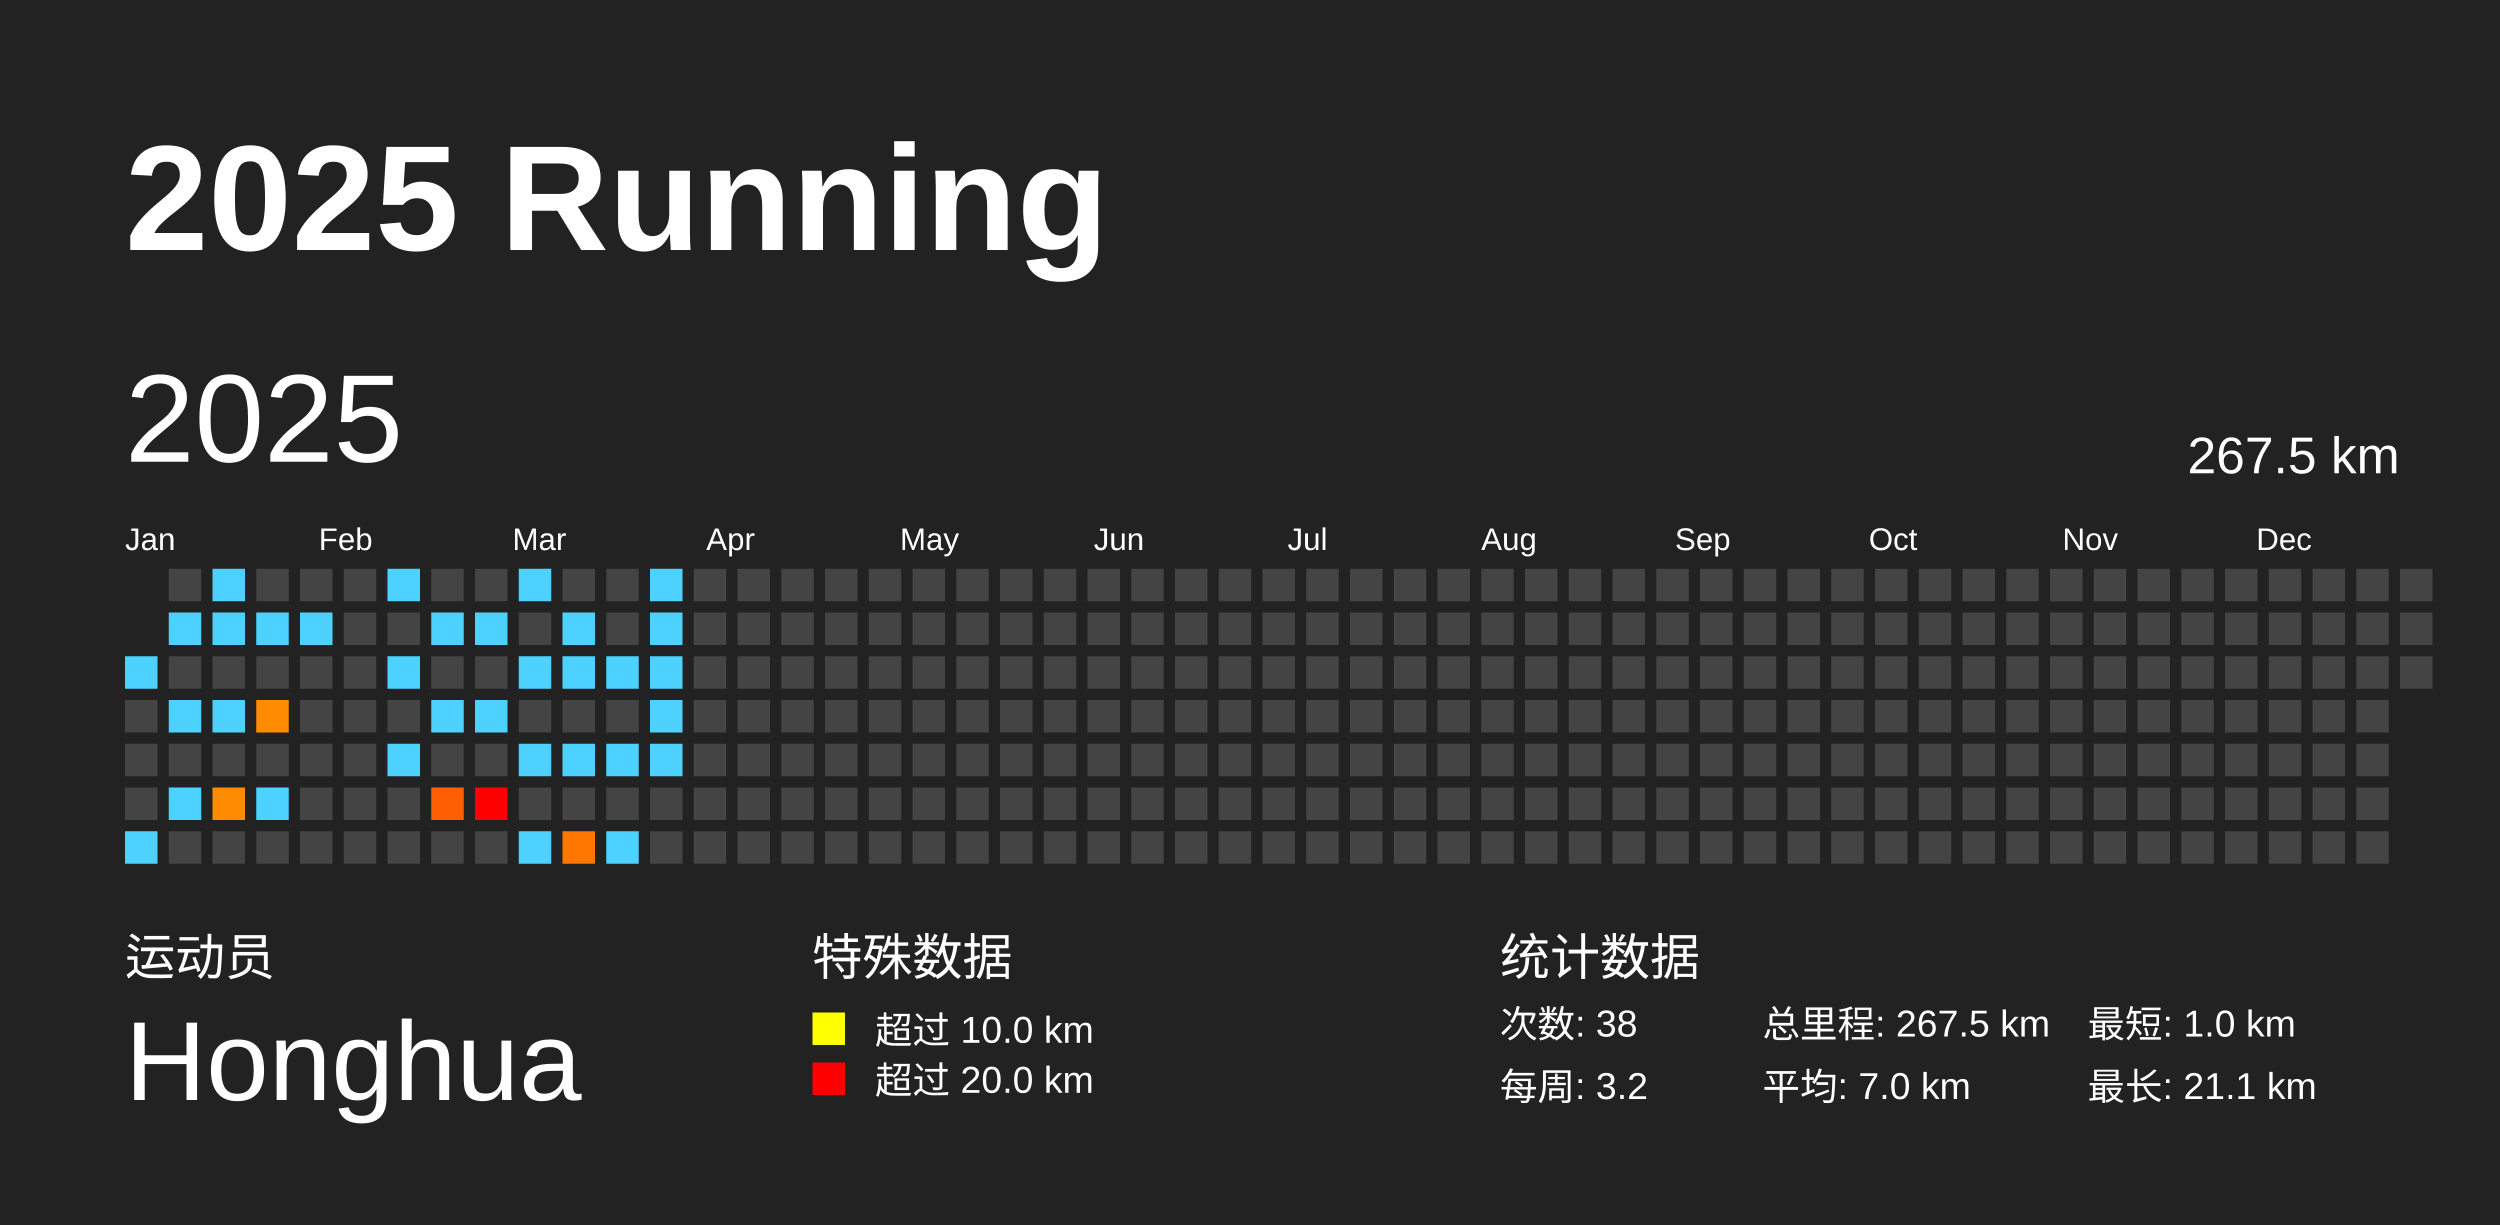
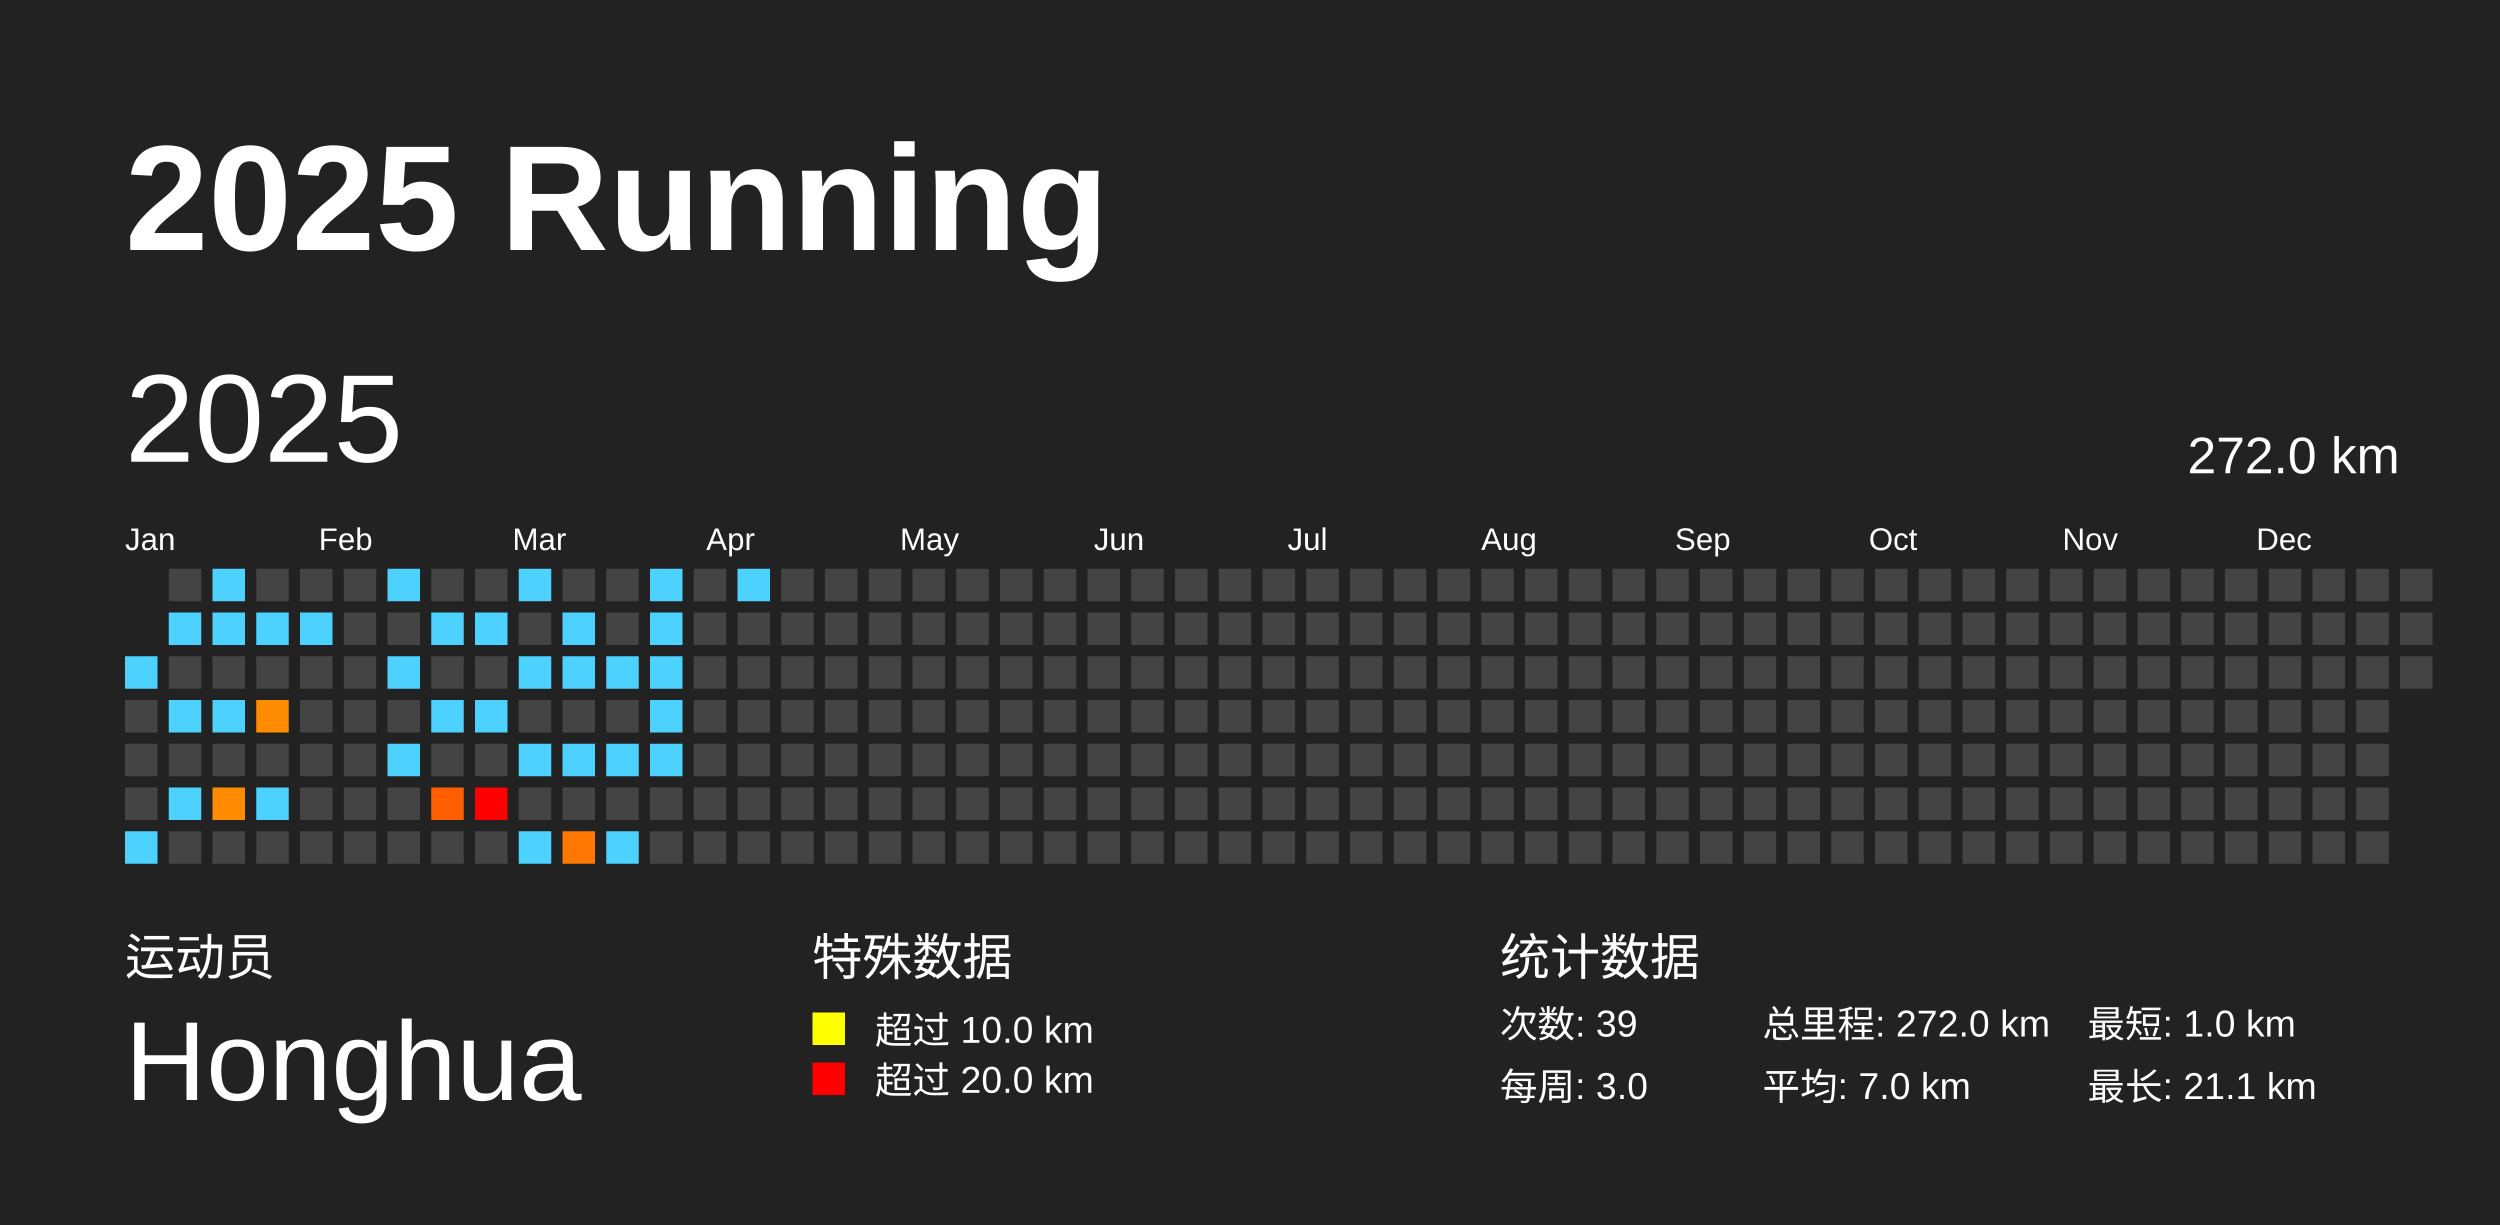
<svg xmlns="http://www.w3.org/2000/svg" baseProfile="full" height="98mm" version="1.1" viewBox="0,0,200,98" width="200mm">
  <defs />
  <rect fill="#222222" height="98" width="200" x="0" y="0" />
  <text fill="#FFFFFF" style="font-size:12px; font-family:Arial; font-weight:bold;" x="10" y="20">2025 Running</text>
  <text fill="#FFFFFF" style="font-size:4px; font-family:Arial" x="10" y="78">运动员</text>
  <text fill="#FFFFFF" style="font-size:9px; font-family:Arial" x="10" y="88">Honghua</text>
  <text fill="#FFFFFF" style="font-size:4px; font-family:Arial" x="65" y="78">特殊数据</text>
  <rect fill="yellow" height="2.6" width="2.6" x="65" y="81" />
  <text fill="#FFFFFF" style="font-size:3px; font-family:Arial" x="70" y="83.5">超过 10.0 km</text>
  <rect fill="red" height="2.6" width="2.6" x="65" y="85" />
  <text fill="#FFFFFF" style="font-size:3px; font-family:Arial" x="70" y="87.5">超过 20.0 km</text>
  <text fill="#FFFFFF" style="font-size:4px; font-family:Arial" x="120" y="78">统计数据</text>
-   <text fill="#FFFFFF" style="font-size:3px; font-family:Arial" x="120" y="83">次数: 38</text>
-   <text fill="#FFFFFF" style="font-size:3px; font-family:Arial" x="120" y="88">每周: 3.2</text>
-   <text fill="#FFFFFF" style="font-size:3px; font-family:Arial" x="141" y="83">总里程: 267.5 km</text>
+   <text fill="#FFFFFF" style="font-size:3px; font-family:Arial" x="120" y="83">次数: 39</text>
+   <text fill="#FFFFFF" style="font-size:3px; font-family:Arial" x="120" y="88">每周: 3.0</text>
+   <text fill="#FFFFFF" style="font-size:3px; font-family:Arial" x="141" y="83">总里程: 272.0 km</text>
  <text fill="#FFFFFF" style="font-size:3px; font-family:Arial" x="141" y="88">平均: 7.0 km</text>
  <text fill="#FFFFFF" style="font-size:3px; font-family:Arial" x="167" y="83">最短: 1.0 km</text>
  <text fill="#FFFFFF" style="font-size:3px; font-family:Arial" x="167" y="88">最长: 21.1 km</text>
  <text dominant-baseline="hanging" fill="#FFFFFF" style="font-size:10.0px; font-family:Arial;" x="10" y="30">2025</text>
-   <text dominant-baseline="hanging" fill="#FFFFFF" style="font-size:4.125px; font-family:Arial;" x="175" y="35">267.5 km</text>
+   <text dominant-baseline="hanging" fill="#FFFFFF" style="font-size:4.125px; font-family:Arial;" x="175" y="35">272.0 km</text>
  <text fill="#FFFFFF" style="font-size:2.5px; font-family:Arial" x="10.0" y="44">Jan</text>
  <text fill="#FFFFFF" style="font-size:2.5px; font-family:Arial" x="25.5" y="44">Feb</text>
  <text fill="#FFFFFF" style="font-size:2.5px; font-family:Arial" x="41.0" y="44">Mar</text>
  <text fill="#FFFFFF" style="font-size:2.5px; font-family:Arial" x="56.5" y="44">Apr</text>
  <text fill="#FFFFFF" style="font-size:2.5px; font-family:Arial" x="72.0" y="44">May</text>
  <text fill="#FFFFFF" style="font-size:2.5px; font-family:Arial" x="87.5" y="44">Jun</text>
  <text fill="#FFFFFF" style="font-size:2.5px; font-family:Arial" x="103.0" y="44">Jul</text>
  <text fill="#FFFFFF" style="font-size:2.5px; font-family:Arial" x="118.5" y="44">Aug</text>
  <text fill="#FFFFFF" style="font-size:2.5px; font-family:Arial" x="134.0" y="44">Sep</text>
  <text fill="#FFFFFF" style="font-size:2.5px; font-family:Arial" x="149.5" y="44">Oct</text>
  <text fill="#FFFFFF" style="font-size:2.5px; font-family:Arial" x="165.0" y="44">Nov</text>
  <text fill="#FFFFFF" style="font-size:2.5px; font-family:Arial" x="180.5" y="44">Dec</text>
  <rect fill="#4dd2ff" height="2.6" width="2.6" x="10.0" y="52.5" />
  <rect fill="#444444" height="2.6" width="2.6" x="10.0" y="56.0" />
  <rect fill="#444444" height="2.6" width="2.6" x="10.0" y="59.5" />
  <rect fill="#444444" height="2.6" width="2.6" x="10.0" y="63.0" />
  <rect fill="#4dd2ff" height="2.6" width="2.6" x="10.0" y="66.5" />
  <rect fill="#444444" height="2.6" width="2.6" x="13.5" y="45.5" />
  <rect fill="#4dd2ff" height="2.6" width="2.6" x="13.5" y="49.0" />
  <rect fill="#444444" height="2.6" width="2.6" x="13.5" y="52.5" />
  <rect fill="#4dd2ff" height="2.6" width="2.6" x="13.5" y="56.0" />
  <rect fill="#444444" height="2.6" width="2.6" x="13.5" y="59.5" />
  <rect fill="#4dd2ff" height="2.6" width="2.6" x="13.5" y="63.0" />
  <rect fill="#444444" height="2.6" width="2.6" x="13.5" y="66.5" />
  <rect fill="#4dd2ff" height="2.6" width="2.6" x="17.0" y="45.5" />
  <rect fill="#4dd2ff" height="2.6" width="2.6" x="17.0" y="49.0" />
  <rect fill="#444444" height="2.6" width="2.6" x="17.0" y="52.5" />
  <rect fill="#4dd2ff" height="2.6" width="2.6" x="17.0" y="56.0" />
  <rect fill="#444444" height="2.6" width="2.6" x="17.0" y="59.5" />
  <rect fill="#ff8c00" height="2.6" width="2.6" x="17.0" y="63.0" />
  <rect fill="#444444" height="2.6" width="2.6" x="17.0" y="66.5" />
  <rect fill="#444444" height="2.6" width="2.6" x="20.5" y="45.5" />
  <rect fill="#4dd2ff" height="2.6" width="2.6" x="20.5" y="49.0" />
  <rect fill="#444444" height="2.6" width="2.6" x="20.5" y="52.5" />
  <rect fill="#ff8c00" height="2.6" width="2.6" x="20.5" y="56.0" />
  <rect fill="#444444" height="2.6" width="2.6" x="20.5" y="59.5" />
  <rect fill="#4dd2ff" height="2.6" width="2.6" x="20.5" y="63.0" />
  <rect fill="#444444" height="2.6" width="2.6" x="20.5" y="66.5" />
  <rect fill="#444444" height="2.6" width="2.6" x="24.0" y="45.5" />
  <rect fill="#4dd2ff" height="2.6" width="2.6" x="24.0" y="49.0" />
  <rect fill="#444444" height="2.6" width="2.6" x="24.0" y="52.5" />
  <rect fill="#444444" height="2.6" width="2.6" x="24.0" y="56.0" />
  <rect fill="#444444" height="2.6" width="2.6" x="24.0" y="59.5" />
  <rect fill="#444444" height="2.6" width="2.6" x="24.0" y="63.0" />
  <rect fill="#444444" height="2.6" width="2.6" x="24.0" y="66.5" />
  <rect fill="#444444" height="2.6" width="2.6" x="27.5" y="45.5" />
  <rect fill="#444444" height="2.6" width="2.6" x="27.5" y="49.0" />
  <rect fill="#444444" height="2.6" width="2.6" x="27.5" y="52.5" />
  <rect fill="#444444" height="2.6" width="2.6" x="27.5" y="56.0" />
  <rect fill="#444444" height="2.6" width="2.6" x="27.5" y="59.5" />
  <rect fill="#444444" height="2.6" width="2.6" x="27.5" y="63.0" />
  <rect fill="#444444" height="2.6" width="2.6" x="27.5" y="66.5" />
  <rect fill="#4dd2ff" height="2.6" width="2.6" x="31.0" y="45.5" />
  <rect fill="#444444" height="2.6" width="2.6" x="31.0" y="49.0" />
  <rect fill="#4dd2ff" height="2.6" width="2.6" x="31.0" y="52.5" />
  <rect fill="#444444" height="2.6" width="2.6" x="31.0" y="56.0" />
  <rect fill="#4dd2ff" height="2.6" width="2.6" x="31.0" y="59.5" />
  <rect fill="#444444" height="2.6" width="2.6" x="31.0" y="63.0" />
  <rect fill="#444444" height="2.6" width="2.6" x="31.0" y="66.5" />
  <rect fill="#444444" height="2.6" width="2.6" x="34.5" y="45.5" />
  <rect fill="#4dd2ff" height="2.6" width="2.6" x="34.5" y="49.0" />
  <rect fill="#444444" height="2.6" width="2.6" x="34.5" y="52.5" />
  <rect fill="#4dd2ff" height="2.6" width="2.6" x="34.5" y="56.0" />
  <rect fill="#444444" height="2.6" width="2.6" x="34.5" y="59.5" />
  <rect fill="#ff5f00" height="2.6" width="2.6" x="34.5" y="63.0" />
  <rect fill="#444444" height="2.6" width="2.6" x="34.5" y="66.5" />
  <rect fill="#444444" height="2.6" width="2.6" x="38.0" y="45.5" />
  <rect fill="#4dd2ff" height="2.6" width="2.6" x="38.0" y="49.0" />
  <rect fill="#444444" height="2.6" width="2.6" x="38.0" y="52.5" />
  <rect fill="#4dd2ff" height="2.6" width="2.6" x="38.0" y="56.0" />
  <rect fill="#444444" height="2.6" width="2.6" x="38.0" y="59.5" />
  <rect fill="red" height="2.6" width="2.6" x="38.0" y="63.0" />
  <rect fill="#444444" height="2.6" width="2.6" x="38.0" y="66.5" />
  <rect fill="#4dd2ff" height="2.6" width="2.6" x="41.5" y="45.5" />
  <rect fill="#444444" height="2.6" width="2.6" x="41.5" y="49.0" />
  <rect fill="#4dd2ff" height="2.6" width="2.6" x="41.5" y="52.5" />
  <rect fill="#444444" height="2.6" width="2.6" x="41.5" y="56.0" />
  <rect fill="#4dd2ff" height="2.6" width="2.6" x="41.5" y="59.5" />
  <rect fill="#444444" height="2.6" width="2.6" x="41.5" y="63.0" />
  <rect fill="#4dd2ff" height="2.6" width="2.6" x="41.5" y="66.5" />
  <rect fill="#444444" height="2.6" width="2.6" x="45.0" y="45.5" />
  <rect fill="#4dd2ff" height="2.6" width="2.6" x="45.0" y="49.0" />
  <rect fill="#4dd2ff" height="2.6" width="2.6" x="45.0" y="52.5" />
  <rect fill="#444444" height="2.6" width="2.6" x="45.0" y="56.0" />
  <rect fill="#4dd2ff" height="2.6" width="2.6" x="45.0" y="59.5" />
  <rect fill="#444444" height="2.6" width="2.6" x="45.0" y="63.0" />
  <rect fill="#ff7700" height="2.6" width="2.6" x="45.0" y="66.5" />
  <rect fill="#444444" height="2.6" width="2.6" x="48.5" y="45.5" />
  <rect fill="#444444" height="2.6" width="2.6" x="48.5" y="49.0" />
  <rect fill="#4dd2ff" height="2.6" width="2.6" x="48.5" y="52.5" />
  <rect fill="#444444" height="2.6" width="2.6" x="48.5" y="56.0" />
  <rect fill="#4dd2ff" height="2.6" width="2.6" x="48.5" y="59.5" />
  <rect fill="#444444" height="2.6" width="2.6" x="48.5" y="63.0" />
  <rect fill="#4dd2ff" height="2.6" width="2.6" x="48.5" y="66.5" />
  <rect fill="#4dd2ff" height="2.6" width="2.6" x="52.0" y="45.5" />
  <rect fill="#4dd2ff" height="2.6" width="2.6" x="52.0" y="49.0" />
  <rect fill="#4dd2ff" height="2.6" width="2.6" x="52.0" y="52.5" />
  <rect fill="#4dd2ff" height="2.6" width="2.6" x="52.0" y="56.0" />
  <rect fill="#4dd2ff" height="2.6" width="2.6" x="52.0" y="59.5" />
  <rect fill="#444444" height="2.6" width="2.6" x="52.0" y="63.0" />
  <rect fill="#444444" height="2.6" width="2.6" x="52.0" y="66.5" />
  <rect fill="#444444" height="2.6" width="2.6" x="55.5" y="45.5" />
  <rect fill="#444444" height="2.6" width="2.6" x="55.5" y="49.0" />
  <rect fill="#444444" height="2.6" width="2.6" x="55.5" y="52.5" />
  <rect fill="#444444" height="2.6" width="2.6" x="55.5" y="56.0" />
  <rect fill="#444444" height="2.6" width="2.6" x="55.5" y="59.5" />
  <rect fill="#444444" height="2.6" width="2.6" x="55.5" y="63.0" />
  <rect fill="#444444" height="2.6" width="2.6" x="55.5" y="66.5" />
-   <rect fill="#444444" height="2.6" width="2.6" x="59.0" y="45.5" />
+   <rect fill="#4dd2ff" height="2.6" width="2.6" x="59.0" y="45.5" />
  <rect fill="#444444" height="2.6" width="2.6" x="59.0" y="49.0" />
  <rect fill="#444444" height="2.6" width="2.6" x="59.0" y="52.5" />
  <rect fill="#444444" height="2.6" width="2.6" x="59.0" y="56.0" />
  <rect fill="#444444" height="2.6" width="2.6" x="59.0" y="59.5" />
  <rect fill="#444444" height="2.6" width="2.6" x="59.0" y="63.0" />
  <rect fill="#444444" height="2.6" width="2.6" x="59.0" y="66.5" />
  <rect fill="#444444" height="2.6" width="2.6" x="62.5" y="45.5" />
  <rect fill="#444444" height="2.6" width="2.6" x="62.5" y="49.0" />
  <rect fill="#444444" height="2.6" width="2.6" x="62.5" y="52.5" />
  <rect fill="#444444" height="2.6" width="2.6" x="62.5" y="56.0" />
  <rect fill="#444444" height="2.6" width="2.6" x="62.5" y="59.5" />
  <rect fill="#444444" height="2.6" width="2.6" x="62.5" y="63.0" />
  <rect fill="#444444" height="2.6" width="2.6" x="62.5" y="66.5" />
  <rect fill="#444444" height="2.6" width="2.6" x="66.0" y="45.5" />
  <rect fill="#444444" height="2.6" width="2.6" x="66.0" y="49.0" />
  <rect fill="#444444" height="2.6" width="2.6" x="66.0" y="52.5" />
  <rect fill="#444444" height="2.6" width="2.6" x="66.0" y="56.0" />
  <rect fill="#444444" height="2.6" width="2.6" x="66.0" y="59.5" />
  <rect fill="#444444" height="2.6" width="2.6" x="66.0" y="63.0" />
  <rect fill="#444444" height="2.6" width="2.6" x="66.0" y="66.5" />
  <rect fill="#444444" height="2.6" width="2.6" x="69.5" y="45.5" />
  <rect fill="#444444" height="2.6" width="2.6" x="69.5" y="49.0" />
  <rect fill="#444444" height="2.6" width="2.6" x="69.5" y="52.5" />
  <rect fill="#444444" height="2.6" width="2.6" x="69.5" y="56.0" />
  <rect fill="#444444" height="2.6" width="2.6" x="69.5" y="59.5" />
  <rect fill="#444444" height="2.6" width="2.6" x="69.5" y="63.0" />
  <rect fill="#444444" height="2.6" width="2.6" x="69.5" y="66.5" />
  <rect fill="#444444" height="2.6" width="2.6" x="73.0" y="45.5" />
  <rect fill="#444444" height="2.6" width="2.6" x="73.0" y="49.0" />
  <rect fill="#444444" height="2.6" width="2.6" x="73.0" y="52.5" />
  <rect fill="#444444" height="2.6" width="2.6" x="73.0" y="56.0" />
  <rect fill="#444444" height="2.6" width="2.6" x="73.0" y="59.5" />
  <rect fill="#444444" height="2.6" width="2.6" x="73.0" y="63.0" />
  <rect fill="#444444" height="2.6" width="2.6" x="73.0" y="66.5" />
  <rect fill="#444444" height="2.6" width="2.6" x="76.5" y="45.5" />
  <rect fill="#444444" height="2.6" width="2.6" x="76.5" y="49.0" />
  <rect fill="#444444" height="2.6" width="2.6" x="76.5" y="52.5" />
  <rect fill="#444444" height="2.6" width="2.6" x="76.5" y="56.0" />
  <rect fill="#444444" height="2.6" width="2.6" x="76.5" y="59.5" />
  <rect fill="#444444" height="2.6" width="2.6" x="76.5" y="63.0" />
  <rect fill="#444444" height="2.6" width="2.6" x="76.5" y="66.5" />
  <rect fill="#444444" height="2.6" width="2.6" x="80.0" y="45.5" />
  <rect fill="#444444" height="2.6" width="2.6" x="80.0" y="49.0" />
  <rect fill="#444444" height="2.6" width="2.6" x="80.0" y="52.5" />
  <rect fill="#444444" height="2.6" width="2.6" x="80.0" y="56.0" />
  <rect fill="#444444" height="2.6" width="2.6" x="80.0" y="59.5" />
  <rect fill="#444444" height="2.6" width="2.6" x="80.0" y="63.0" />
  <rect fill="#444444" height="2.6" width="2.6" x="80.0" y="66.5" />
  <rect fill="#444444" height="2.6" width="2.6" x="83.5" y="45.5" />
  <rect fill="#444444" height="2.6" width="2.6" x="83.5" y="49.0" />
  <rect fill="#444444" height="2.6" width="2.6" x="83.5" y="52.5" />
  <rect fill="#444444" height="2.6" width="2.6" x="83.5" y="56.0" />
  <rect fill="#444444" height="2.6" width="2.6" x="83.5" y="59.5" />
  <rect fill="#444444" height="2.6" width="2.6" x="83.5" y="63.0" />
  <rect fill="#444444" height="2.6" width="2.6" x="83.5" y="66.5" />
  <rect fill="#444444" height="2.6" width="2.6" x="87.0" y="45.5" />
  <rect fill="#444444" height="2.6" width="2.6" x="87.0" y="49.0" />
  <rect fill="#444444" height="2.6" width="2.6" x="87.0" y="52.5" />
  <rect fill="#444444" height="2.6" width="2.6" x="87.0" y="56.0" />
  <rect fill="#444444" height="2.6" width="2.6" x="87.0" y="59.5" />
  <rect fill="#444444" height="2.6" width="2.6" x="87.0" y="63.0" />
  <rect fill="#444444" height="2.6" width="2.6" x="87.0" y="66.5" />
  <rect fill="#444444" height="2.6" width="2.6" x="90.5" y="45.5" />
  <rect fill="#444444" height="2.6" width="2.6" x="90.5" y="49.0" />
  <rect fill="#444444" height="2.6" width="2.6" x="90.5" y="52.5" />
  <rect fill="#444444" height="2.6" width="2.6" x="90.5" y="56.0" />
  <rect fill="#444444" height="2.6" width="2.6" x="90.5" y="59.5" />
  <rect fill="#444444" height="2.6" width="2.6" x="90.5" y="63.0" />
  <rect fill="#444444" height="2.6" width="2.6" x="90.5" y="66.5" />
  <rect fill="#444444" height="2.6" width="2.6" x="94.0" y="45.5" />
  <rect fill="#444444" height="2.6" width="2.6" x="94.0" y="49.0" />
  <rect fill="#444444" height="2.6" width="2.6" x="94.0" y="52.5" />
  <rect fill="#444444" height="2.6" width="2.6" x="94.0" y="56.0" />
  <rect fill="#444444" height="2.6" width="2.6" x="94.0" y="59.5" />
  <rect fill="#444444" height="2.6" width="2.6" x="94.0" y="63.0" />
  <rect fill="#444444" height="2.6" width="2.6" x="94.0" y="66.5" />
  <rect fill="#444444" height="2.6" width="2.6" x="97.5" y="45.5" />
  <rect fill="#444444" height="2.6" width="2.6" x="97.5" y="49.0" />
  <rect fill="#444444" height="2.6" width="2.6" x="97.5" y="52.5" />
  <rect fill="#444444" height="2.6" width="2.6" x="97.5" y="56.0" />
  <rect fill="#444444" height="2.6" width="2.6" x="97.5" y="59.5" />
  <rect fill="#444444" height="2.6" width="2.6" x="97.5" y="63.0" />
  <rect fill="#444444" height="2.6" width="2.6" x="97.5" y="66.5" />
  <rect fill="#444444" height="2.6" width="2.6" x="101.0" y="45.5" />
  <rect fill="#444444" height="2.6" width="2.6" x="101.0" y="49.0" />
  <rect fill="#444444" height="2.6" width="2.6" x="101.0" y="52.5" />
  <rect fill="#444444" height="2.6" width="2.6" x="101.0" y="56.0" />
  <rect fill="#444444" height="2.6" width="2.6" x="101.0" y="59.5" />
  <rect fill="#444444" height="2.6" width="2.6" x="101.0" y="63.0" />
  <rect fill="#444444" height="2.6" width="2.6" x="101.0" y="66.5" />
  <rect fill="#444444" height="2.6" width="2.6" x="104.5" y="45.5" />
  <rect fill="#444444" height="2.6" width="2.6" x="104.5" y="49.0" />
  <rect fill="#444444" height="2.6" width="2.6" x="104.5" y="52.5" />
  <rect fill="#444444" height="2.6" width="2.6" x="104.5" y="56.0" />
  <rect fill="#444444" height="2.6" width="2.6" x="104.5" y="59.5" />
  <rect fill="#444444" height="2.6" width="2.6" x="104.5" y="63.0" />
  <rect fill="#444444" height="2.6" width="2.6" x="104.5" y="66.5" />
  <rect fill="#444444" height="2.6" width="2.6" x="108.0" y="45.5" />
  <rect fill="#444444" height="2.6" width="2.6" x="108.0" y="49.0" />
  <rect fill="#444444" height="2.6" width="2.6" x="108.0" y="52.5" />
  <rect fill="#444444" height="2.6" width="2.6" x="108.0" y="56.0" />
  <rect fill="#444444" height="2.6" width="2.6" x="108.0" y="59.5" />
  <rect fill="#444444" height="2.6" width="2.6" x="108.0" y="63.0" />
  <rect fill="#444444" height="2.6" width="2.6" x="108.0" y="66.5" />
  <rect fill="#444444" height="2.6" width="2.6" x="111.5" y="45.5" />
  <rect fill="#444444" height="2.6" width="2.6" x="111.5" y="49.0" />
  <rect fill="#444444" height="2.6" width="2.6" x="111.5" y="52.5" />
  <rect fill="#444444" height="2.6" width="2.6" x="111.5" y="56.0" />
  <rect fill="#444444" height="2.6" width="2.6" x="111.5" y="59.5" />
  <rect fill="#444444" height="2.6" width="2.6" x="111.5" y="63.0" />
  <rect fill="#444444" height="2.6" width="2.6" x="111.5" y="66.5" />
  <rect fill="#444444" height="2.6" width="2.6" x="115.0" y="45.5" />
  <rect fill="#444444" height="2.6" width="2.6" x="115.0" y="49.0" />
  <rect fill="#444444" height="2.6" width="2.6" x="115.0" y="52.5" />
  <rect fill="#444444" height="2.6" width="2.6" x="115.0" y="56.0" />
  <rect fill="#444444" height="2.6" width="2.6" x="115.0" y="59.5" />
  <rect fill="#444444" height="2.6" width="2.6" x="115.0" y="63.0" />
  <rect fill="#444444" height="2.6" width="2.6" x="115.0" y="66.5" />
  <rect fill="#444444" height="2.6" width="2.6" x="118.5" y="45.5" />
  <rect fill="#444444" height="2.6" width="2.6" x="118.5" y="49.0" />
  <rect fill="#444444" height="2.6" width="2.6" x="118.5" y="52.5" />
  <rect fill="#444444" height="2.6" width="2.6" x="118.5" y="56.0" />
  <rect fill="#444444" height="2.6" width="2.6" x="118.5" y="59.5" />
  <rect fill="#444444" height="2.6" width="2.6" x="118.5" y="63.0" />
  <rect fill="#444444" height="2.6" width="2.6" x="118.5" y="66.5" />
  <rect fill="#444444" height="2.6" width="2.6" x="122.0" y="45.5" />
  <rect fill="#444444" height="2.6" width="2.6" x="122.0" y="49.0" />
  <rect fill="#444444" height="2.6" width="2.6" x="122.0" y="52.5" />
  <rect fill="#444444" height="2.6" width="2.6" x="122.0" y="56.0" />
  <rect fill="#444444" height="2.6" width="2.6" x="122.0" y="59.5" />
  <rect fill="#444444" height="2.6" width="2.6" x="122.0" y="63.0" />
  <rect fill="#444444" height="2.6" width="2.6" x="122.0" y="66.5" />
  <rect fill="#444444" height="2.6" width="2.6" x="125.5" y="45.5" />
  <rect fill="#444444" height="2.6" width="2.6" x="125.5" y="49.0" />
  <rect fill="#444444" height="2.6" width="2.6" x="125.5" y="52.5" />
  <rect fill="#444444" height="2.6" width="2.6" x="125.5" y="56.0" />
  <rect fill="#444444" height="2.6" width="2.6" x="125.5" y="59.5" />
  <rect fill="#444444" height="2.6" width="2.6" x="125.5" y="63.0" />
  <rect fill="#444444" height="2.6" width="2.6" x="125.5" y="66.5" />
  <rect fill="#444444" height="2.6" width="2.6" x="129.0" y="45.5" />
  <rect fill="#444444" height="2.6" width="2.6" x="129.0" y="49.0" />
  <rect fill="#444444" height="2.6" width="2.6" x="129.0" y="52.5" />
  <rect fill="#444444" height="2.6" width="2.6" x="129.0" y="56.0" />
  <rect fill="#444444" height="2.6" width="2.6" x="129.0" y="59.5" />
  <rect fill="#444444" height="2.6" width="2.6" x="129.0" y="63.0" />
  <rect fill="#444444" height="2.6" width="2.6" x="129.0" y="66.5" />
  <rect fill="#444444" height="2.6" width="2.6" x="132.5" y="45.5" />
  <rect fill="#444444" height="2.6" width="2.6" x="132.5" y="49.0" />
  <rect fill="#444444" height="2.6" width="2.6" x="132.5" y="52.5" />
  <rect fill="#444444" height="2.6" width="2.6" x="132.5" y="56.0" />
  <rect fill="#444444" height="2.6" width="2.6" x="132.5" y="59.5" />
  <rect fill="#444444" height="2.6" width="2.6" x="132.5" y="63.0" />
  <rect fill="#444444" height="2.6" width="2.6" x="132.5" y="66.5" />
  <rect fill="#444444" height="2.6" width="2.6" x="136.0" y="45.5" />
  <rect fill="#444444" height="2.6" width="2.6" x="136.0" y="49.0" />
  <rect fill="#444444" height="2.6" width="2.6" x="136.0" y="52.5" />
  <rect fill="#444444" height="2.6" width="2.6" x="136.0" y="56.0" />
  <rect fill="#444444" height="2.6" width="2.6" x="136.0" y="59.5" />
  <rect fill="#444444" height="2.6" width="2.6" x="136.0" y="63.0" />
  <rect fill="#444444" height="2.6" width="2.6" x="136.0" y="66.5" />
  <rect fill="#444444" height="2.6" width="2.6" x="139.5" y="45.5" />
  <rect fill="#444444" height="2.6" width="2.6" x="139.5" y="49.0" />
  <rect fill="#444444" height="2.6" width="2.6" x="139.5" y="52.5" />
  <rect fill="#444444" height="2.6" width="2.6" x="139.5" y="56.0" />
  <rect fill="#444444" height="2.6" width="2.6" x="139.5" y="59.5" />
  <rect fill="#444444" height="2.6" width="2.6" x="139.5" y="63.0" />
  <rect fill="#444444" height="2.6" width="2.6" x="139.5" y="66.5" />
  <rect fill="#444444" height="2.6" width="2.6" x="143.0" y="45.5" />
  <rect fill="#444444" height="2.6" width="2.6" x="143.0" y="49.0" />
  <rect fill="#444444" height="2.6" width="2.6" x="143.0" y="52.5" />
  <rect fill="#444444" height="2.6" width="2.6" x="143.0" y="56.0" />
  <rect fill="#444444" height="2.6" width="2.6" x="143.0" y="59.5" />
  <rect fill="#444444" height="2.6" width="2.6" x="143.0" y="63.0" />
  <rect fill="#444444" height="2.6" width="2.6" x="143.0" y="66.5" />
  <rect fill="#444444" height="2.6" width="2.6" x="146.5" y="45.5" />
  <rect fill="#444444" height="2.6" width="2.6" x="146.5" y="49.0" />
  <rect fill="#444444" height="2.6" width="2.6" x="146.5" y="52.5" />
  <rect fill="#444444" height="2.6" width="2.6" x="146.5" y="56.0" />
  <rect fill="#444444" height="2.6" width="2.6" x="146.5" y="59.5" />
  <rect fill="#444444" height="2.6" width="2.6" x="146.5" y="63.0" />
  <rect fill="#444444" height="2.6" width="2.6" x="146.5" y="66.5" />
  <rect fill="#444444" height="2.6" width="2.6" x="150.0" y="45.5" />
  <rect fill="#444444" height="2.6" width="2.6" x="150.0" y="49.0" />
  <rect fill="#444444" height="2.6" width="2.6" x="150.0" y="52.5" />
  <rect fill="#444444" height="2.6" width="2.6" x="150.0" y="56.0" />
  <rect fill="#444444" height="2.6" width="2.6" x="150.0" y="59.5" />
  <rect fill="#444444" height="2.6" width="2.6" x="150.0" y="63.0" />
  <rect fill="#444444" height="2.6" width="2.6" x="150.0" y="66.5" />
  <rect fill="#444444" height="2.6" width="2.6" x="153.5" y="45.5" />
  <rect fill="#444444" height="2.6" width="2.6" x="153.5" y="49.0" />
  <rect fill="#444444" height="2.6" width="2.6" x="153.5" y="52.5" />
  <rect fill="#444444" height="2.6" width="2.6" x="153.5" y="56.0" />
  <rect fill="#444444" height="2.6" width="2.6" x="153.5" y="59.5" />
  <rect fill="#444444" height="2.6" width="2.6" x="153.5" y="63.0" />
  <rect fill="#444444" height="2.6" width="2.6" x="153.5" y="66.5" />
  <rect fill="#444444" height="2.6" width="2.6" x="157.0" y="45.5" />
  <rect fill="#444444" height="2.6" width="2.6" x="157.0" y="49.0" />
  <rect fill="#444444" height="2.6" width="2.6" x="157.0" y="52.5" />
  <rect fill="#444444" height="2.6" width="2.6" x="157.0" y="56.0" />
  <rect fill="#444444" height="2.6" width="2.6" x="157.0" y="59.5" />
  <rect fill="#444444" height="2.6" width="2.6" x="157.0" y="63.0" />
  <rect fill="#444444" height="2.6" width="2.6" x="157.0" y="66.5" />
  <rect fill="#444444" height="2.6" width="2.6" x="160.5" y="45.5" />
  <rect fill="#444444" height="2.6" width="2.6" x="160.5" y="49.0" />
  <rect fill="#444444" height="2.6" width="2.6" x="160.5" y="52.5" />
  <rect fill="#444444" height="2.6" width="2.6" x="160.5" y="56.0" />
  <rect fill="#444444" height="2.6" width="2.6" x="160.5" y="59.5" />
  <rect fill="#444444" height="2.6" width="2.6" x="160.5" y="63.0" />
  <rect fill="#444444" height="2.6" width="2.6" x="160.5" y="66.5" />
  <rect fill="#444444" height="2.6" width="2.6" x="164.0" y="45.5" />
  <rect fill="#444444" height="2.6" width="2.6" x="164.0" y="49.0" />
  <rect fill="#444444" height="2.6" width="2.6" x="164.0" y="52.5" />
  <rect fill="#444444" height="2.6" width="2.6" x="164.0" y="56.0" />
  <rect fill="#444444" height="2.6" width="2.6" x="164.0" y="59.5" />
  <rect fill="#444444" height="2.6" width="2.6" x="164.0" y="63.0" />
  <rect fill="#444444" height="2.6" width="2.6" x="164.0" y="66.5" />
  <rect fill="#444444" height="2.6" width="2.6" x="167.5" y="45.5" />
  <rect fill="#444444" height="2.6" width="2.6" x="167.5" y="49.0" />
  <rect fill="#444444" height="2.6" width="2.6" x="167.5" y="52.5" />
  <rect fill="#444444" height="2.6" width="2.6" x="167.5" y="56.0" />
  <rect fill="#444444" height="2.6" width="2.6" x="167.5" y="59.5" />
  <rect fill="#444444" height="2.6" width="2.6" x="167.5" y="63.0" />
  <rect fill="#444444" height="2.6" width="2.6" x="167.5" y="66.5" />
  <rect fill="#444444" height="2.6" width="2.6" x="171.0" y="45.5" />
  <rect fill="#444444" height="2.6" width="2.6" x="171.0" y="49.0" />
  <rect fill="#444444" height="2.6" width="2.6" x="171.0" y="52.5" />
  <rect fill="#444444" height="2.6" width="2.6" x="171.0" y="56.0" />
  <rect fill="#444444" height="2.6" width="2.6" x="171.0" y="59.5" />
  <rect fill="#444444" height="2.6" width="2.6" x="171.0" y="63.0" />
  <rect fill="#444444" height="2.6" width="2.6" x="171.0" y="66.5" />
  <rect fill="#444444" height="2.6" width="2.6" x="174.5" y="45.5" />
  <rect fill="#444444" height="2.6" width="2.6" x="174.5" y="49.0" />
  <rect fill="#444444" height="2.6" width="2.6" x="174.5" y="52.5" />
  <rect fill="#444444" height="2.6" width="2.6" x="174.5" y="56.0" />
  <rect fill="#444444" height="2.6" width="2.6" x="174.5" y="59.5" />
  <rect fill="#444444" height="2.6" width="2.6" x="174.5" y="63.0" />
  <rect fill="#444444" height="2.6" width="2.6" x="174.5" y="66.5" />
  <rect fill="#444444" height="2.6" width="2.6" x="178.0" y="45.5" />
  <rect fill="#444444" height="2.6" width="2.6" x="178.0" y="49.0" />
  <rect fill="#444444" height="2.6" width="2.6" x="178.0" y="52.5" />
  <rect fill="#444444" height="2.6" width="2.6" x="178.0" y="56.0" />
  <rect fill="#444444" height="2.6" width="2.6" x="178.0" y="59.5" />
  <rect fill="#444444" height="2.6" width="2.6" x="178.0" y="63.0" />
  <rect fill="#444444" height="2.6" width="2.6" x="178.0" y="66.5" />
  <rect fill="#444444" height="2.6" width="2.6" x="181.5" y="45.5" />
  <rect fill="#444444" height="2.6" width="2.6" x="181.5" y="49.0" />
  <rect fill="#444444" height="2.6" width="2.6" x="181.5" y="52.5" />
  <rect fill="#444444" height="2.6" width="2.6" x="181.5" y="56.0" />
  <rect fill="#444444" height="2.6" width="2.6" x="181.5" y="59.5" />
  <rect fill="#444444" height="2.6" width="2.6" x="181.5" y="63.0" />
  <rect fill="#444444" height="2.6" width="2.6" x="181.5" y="66.5" />
  <rect fill="#444444" height="2.6" width="2.6" x="185.0" y="45.5" />
  <rect fill="#444444" height="2.6" width="2.6" x="185.0" y="49.0" />
  <rect fill="#444444" height="2.6" width="2.6" x="185.0" y="52.5" />
  <rect fill="#444444" height="2.6" width="2.6" x="185.0" y="56.0" />
  <rect fill="#444444" height="2.6" width="2.6" x="185.0" y="59.5" />
  <rect fill="#444444" height="2.6" width="2.6" x="185.0" y="63.0" />
  <rect fill="#444444" height="2.6" width="2.6" x="185.0" y="66.5" />
  <rect fill="#444444" height="2.6" width="2.6" x="188.5" y="45.5" />
  <rect fill="#444444" height="2.6" width="2.6" x="188.5" y="49.0" />
  <rect fill="#444444" height="2.6" width="2.6" x="188.5" y="52.5" />
  <rect fill="#444444" height="2.6" width="2.6" x="188.5" y="56.0" />
  <rect fill="#444444" height="2.6" width="2.6" x="188.5" y="59.5" />
  <rect fill="#444444" height="2.6" width="2.6" x="188.5" y="63.0" />
  <rect fill="#444444" height="2.6" width="2.6" x="188.5" y="66.5" />
  <rect fill="#444444" height="2.6" width="2.6" x="192.0" y="45.5" />
  <rect fill="#444444" height="2.6" width="2.6" x="192.0" y="49.0" />
  <rect fill="#444444" height="2.6" width="2.6" x="192.0" y="52.5" />
</svg>
